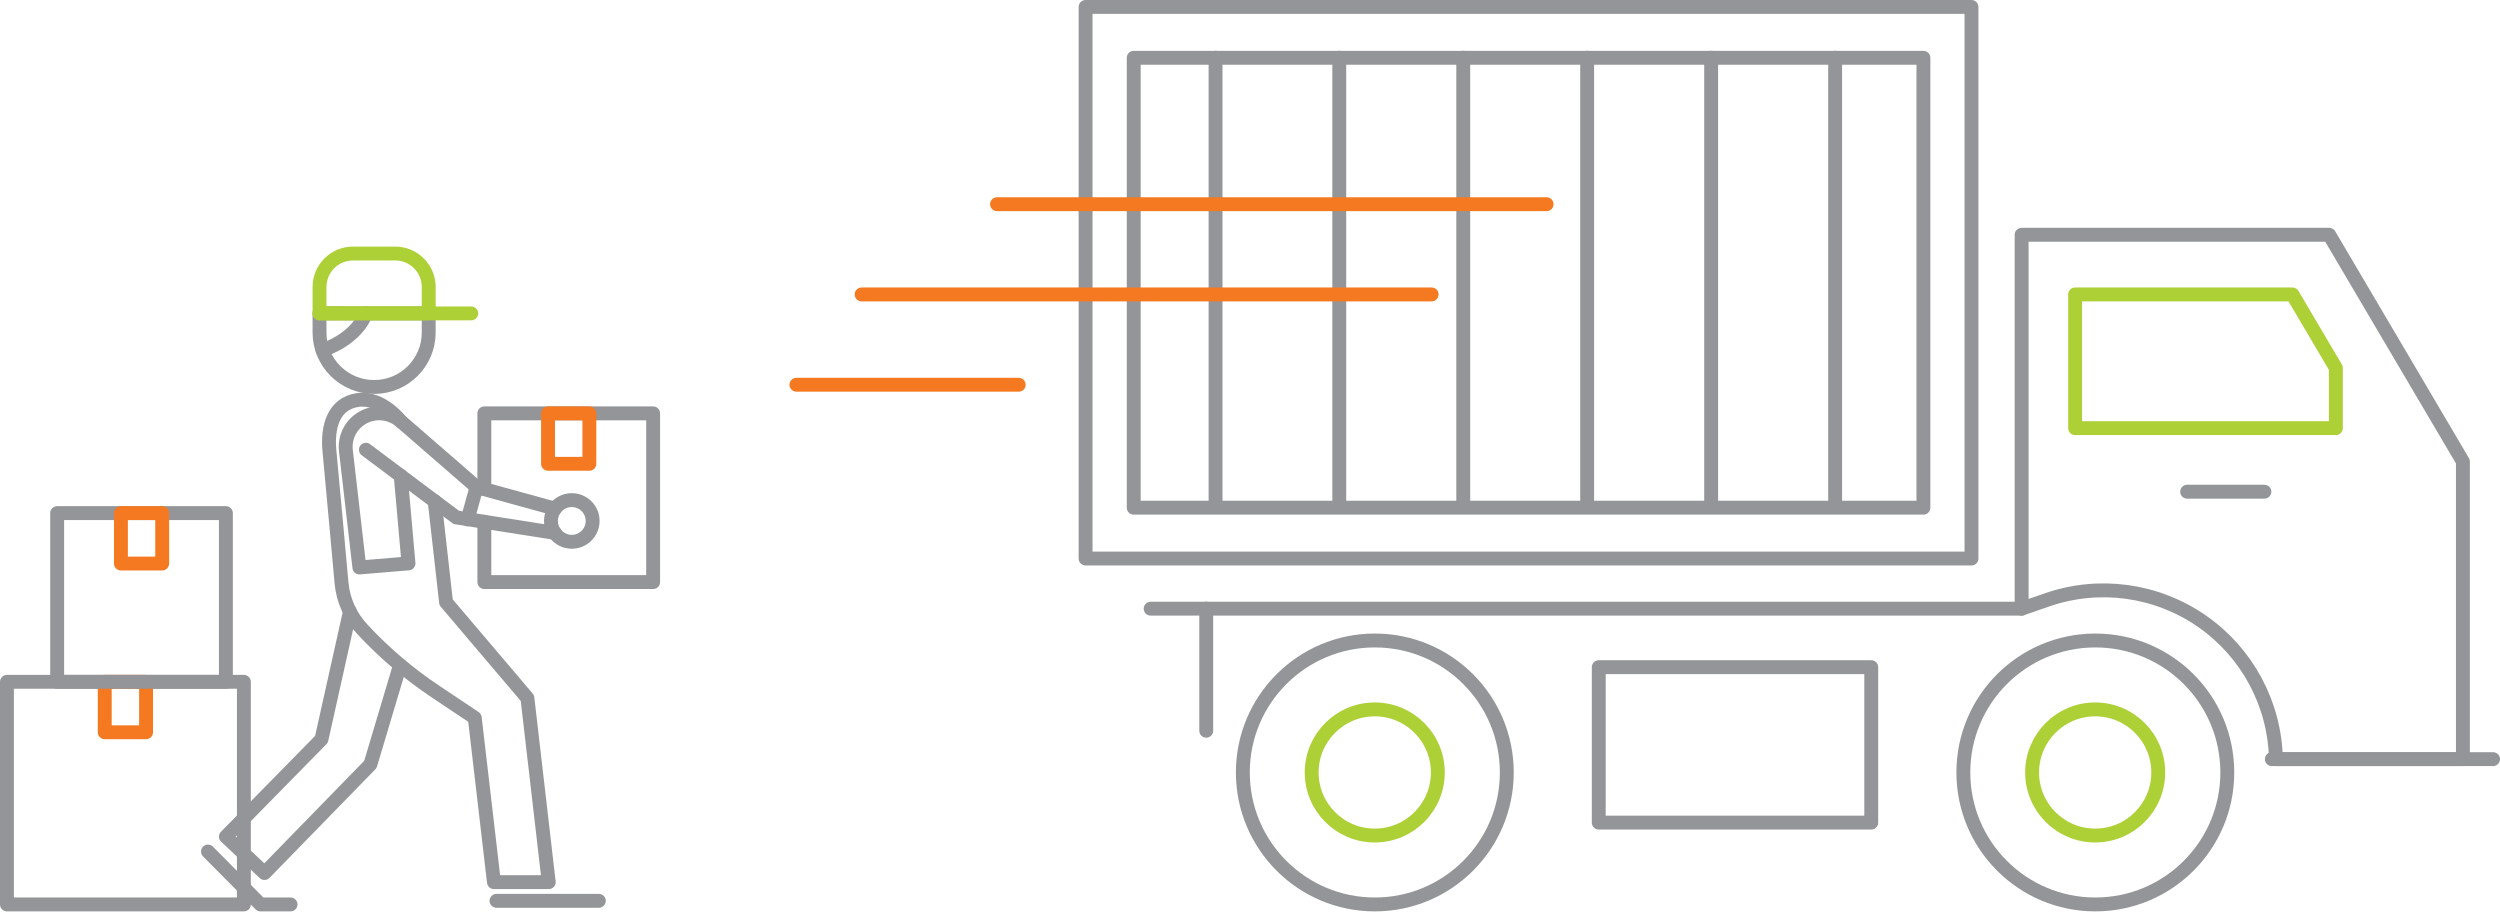
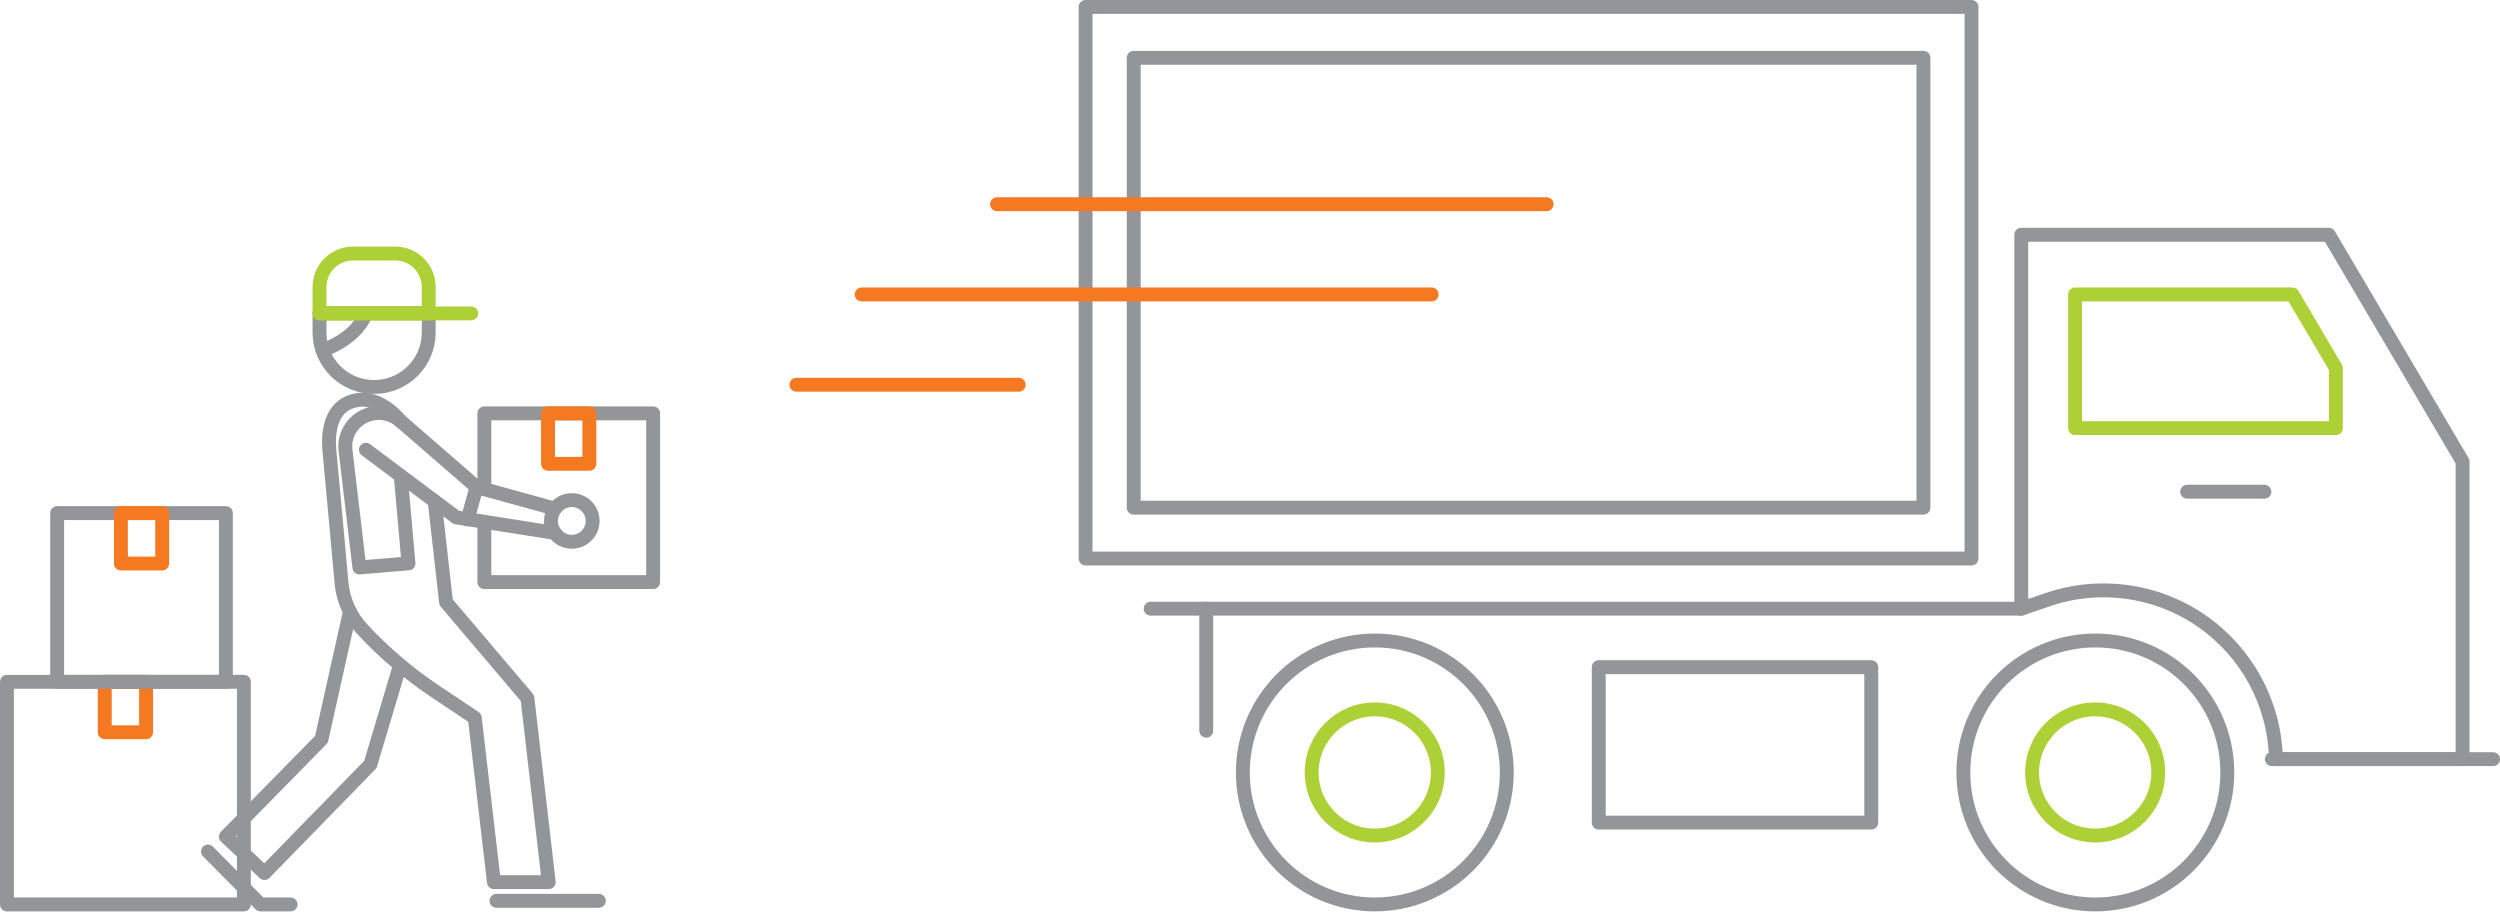
<svg xmlns="http://www.w3.org/2000/svg" viewBox="0 0 359.92 131.21">
-   <path d="M291.05,87.63H165.66" fill="none" stroke="#939598" stroke-linecap="round" stroke-linejoin="round" stroke-width="2" />
-   <path d="M291.05,87.63V33.8h44.28l19.25,32.65v42.84H327.66a24.82,24.82,0,0,0-33-22.91Z" fill="none" stroke="#939598" stroke-linecap="round" stroke-linejoin="round" stroke-width="2" />
-   <polygon points="298.75 61.64 298.75 42.39 330.04 42.39 336.29 52.98 336.29 61.64 298.75 61.64" fill="none" stroke="#add037" stroke-linecap="round" stroke-linejoin="round" stroke-width="2" />
-   <path d="M314.88,70.79H326" fill="none" stroke="#939598" stroke-linecap="round" stroke-linejoin="round" stroke-width="2" />
-   <path d="M327.07,109.29h31.85" fill="none" stroke="#939598" stroke-linecap="round" stroke-linejoin="round" stroke-width="2" />
-   <path d="M320.66,111.21a19,19,0,1,1-19-19,19,19,0,0,1,19,19Z" fill="none" stroke="#939598" stroke-linecap="round" stroke-linejoin="round" stroke-width="2" />
-   <path d="M216.93,111.21a19,19,0,1,1-19-19,19,19,0,0,1,19,19Z" fill="none" stroke="#939598" stroke-linecap="round" stroke-linejoin="round" stroke-width="2" />
-   <path d="M310.72,111.21a9.08,9.08,0,1,1-9.08-9.08,9.08,9.08,0,0,1,9.08,9.08Z" fill="none" stroke="#add037" stroke-linecap="round" stroke-linejoin="round" stroke-width="2" />
-   <path d="M207,111.21a9.08,9.08,0,1,1-9.08-9.08,9.08,9.08,0,0,1,9.08,9.08Z" fill="none" stroke="#add037" stroke-linecap="round" stroke-linejoin="round" stroke-width="2" />
-   <polygon points="230.17 118.43 269.4 118.43 269.4 96.05 230.17 96.05 230.17 118.43" fill="none" stroke="#939598" stroke-linecap="round" stroke-linejoin="round" stroke-width="2" />
-   <path d="M173.66,105.2V87.63" fill="none" stroke="#939598" stroke-linecap="round" stroke-linejoin="round" stroke-width="2" />
-   <polygon points="156.29 80.41 283.83 80.41 283.83 1 156.29 1 156.29 80.41" fill="none" stroke="#939598" stroke-linecap="round" stroke-linejoin="round" stroke-width="2" />
-   <polygon points="163.22 73.09 276.91 73.09 276.91 8.32 163.22 8.32 163.22 73.09" fill="none" stroke="#939598" stroke-linecap="round" stroke-linejoin="round" stroke-width="2" />
-   <path d="M264.2,8.31V72.59" fill="none" stroke="#939598" stroke-linecap="round" stroke-linejoin="round" stroke-width="2" />
-   <path d="M246.35,8.31V72.59" fill="none" stroke="#939598" stroke-linecap="round" stroke-linejoin="round" stroke-width="2" />
-   <path d="M228.5,8.31V72.59" fill="none" stroke="#939598" stroke-linecap="round" stroke-linejoin="round" stroke-width="2" />
-   <path d="M210.66,8.31V72.59" fill="none" stroke="#939598" stroke-linecap="round" stroke-linejoin="round" stroke-width="2" />
-   <path d="M192.81,8.31V72.59" fill="none" stroke="#939598" stroke-linecap="round" stroke-linejoin="round" stroke-width="2" />
-   <path d="M175,8.31V72.59" fill="none" stroke="#939598" stroke-linecap="round" stroke-linejoin="round" stroke-width="2" />
-   <path d="M222.66,29.4H143.54" fill="none" stroke="#f47920" stroke-linecap="round" stroke-linejoin="round" stroke-width="2" />
-   <path d="M206.11,42.39H124.05" fill="none" stroke="#f47920" stroke-linecap="round" stroke-linejoin="round" stroke-width="2" />
-   <path d="M146.66,55.39h-32" fill="none" stroke="#f47920" stroke-linecap="round" stroke-linejoin="round" stroke-width="2" />
-   <polygon points="1 130.21 35.11 130.21 35.11 98.16 1 98.16 1 130.21" fill="none" stroke="#939598" stroke-linecap="round" stroke-linejoin="round" stroke-width="2" />
-   <polygon points="15.08 105.42 21.03 105.42 21.03 98.16 15.08 98.16 15.08 105.42" fill="none" stroke="#f47920" stroke-linecap="round" stroke-linejoin="round" stroke-width="2" />
-   <polygon points="8.23 98.16 32.52 98.16 32.52 73.87 8.23 73.87 8.23 98.16" fill="none" stroke="#939598" stroke-linecap="round" stroke-linejoin="round" stroke-width="2" />
-   <polygon points="17.41 81.13 23.35 81.13 23.35 73.87 17.41 73.87 17.41 81.13" fill="none" stroke="#f47920" stroke-linecap="round" stroke-linejoin="round" stroke-width="2" />
-   <polyline points="69.73 75.12 69.73 83.8 94.03 83.8 94.03 59.51 69.73 59.51 69.73 70.4" fill="none" stroke="#939598" stroke-linecap="round" stroke-linejoin="round" stroke-width="2" />
-   <polygon points="78.9 66.77 84.85 66.77 84.85 59.51 78.9 59.51 78.9 66.77" fill="none" stroke="#f47920" stroke-linecap="round" stroke-linejoin="round" stroke-width="2" />
-   <polyline points="50.38 88.05 46.28 106.44 32.52 120.45 38.08 125.69 53.32 110.06 57.59 95.77" fill="none" stroke="#939598" stroke-linecap="round" stroke-linejoin="round" stroke-width="2" />
-   <path d="M62.58,72.16l1.64,14.55L75.93,100.5,79,127H71.11l-2.76-23.66-5.6-3.74a59,59,0,0,1-10.58-9,11.29,11.29,0,0,1-3-6.65s-1.4-15.52-1.74-19,.58-6.85,4.07-7.36,6.23,3.11,6.23,3.11" fill="none" stroke="#939598" stroke-linecap="round" stroke-linejoin="round" stroke-width="2" />
-   <path d="M53.92,55.71h0A7.84,7.84,0,0,1,46,47.9h0V45.12H61.72v2.76A7.84,7.84,0,0,1,53.92,55.71Z" fill="none" stroke="#939598" stroke-linecap="round" stroke-linejoin="round" stroke-width="2" />
-   <path d="M52.67,45.12s-1,3.44-6.23,5.3" fill="none" stroke="#939598" stroke-linecap="round" stroke-linejoin="round" stroke-width="2" />
-   <path d="M56.9,36.5h-6A4.82,4.82,0,0,0,46,41.32v3.79H61.72V41.32A4.82,4.82,0,0,0,56.9,36.5Z" fill="none" stroke="#add037" stroke-linecap="round" stroke-linejoin="round" stroke-width="2" />
-   <path d="M46,45.12H67.84" fill="none" stroke="#add037" stroke-linecap="round" stroke-linejoin="round" stroke-width="2" />
-   <path d="M85.32,75a3,3,0,1,1-3-3,3,3,0,0,1,3,3Z" fill="none" stroke="#939598" stroke-linecap="round" stroke-linejoin="round" stroke-width="2" />
-   <path d="M79.89,73.23,68.61,70.12,57.75,60.69a4.82,4.82,0,0,0-7.95,4.2L51.74,81.7l7.07-.59L57.69,68.5" fill="none" stroke="#939598" stroke-linecap="round" stroke-linejoin="round" stroke-width="2" />
-   <polyline points="52.68 64.75 65.69 74.49 79.89 76.72" fill="none" stroke="#939598" stroke-linecap="round" stroke-linejoin="round" stroke-width="2" />
-   <path d="M71.48,129.69H86.21" fill="none" stroke="#939598" stroke-linecap="round" stroke-linejoin="round" stroke-width="2" />
-   <polyline points="29.94 122.59 37.5 130.21 41.83 130.21" fill="none" stroke="#939598" stroke-linecap="round" stroke-linejoin="round" stroke-width="2" />
-   <path d="M68.61,70.12l-1.29,4.65" fill="none" stroke="#939598" stroke-linecap="round" stroke-linejoin="round" stroke-width="2" />
+   <g id="Слой_2" data-name="Слой 2">
+     <g id="Слой_1-2" data-name="Слой 1">
+       <path d="M291,87.63H165.66" fill="none" stroke="#939598" stroke-linecap="round" stroke-linejoin="round" stroke-width="2" />
+       <path d="M291,87.63V33.8h44.28l19.25,32.65v42.84H327.66a24.82,24.82,0,0,0-33-22.91Z" fill="none" stroke="#939598" stroke-linecap="round" stroke-linejoin="round" stroke-width="2" />
+       <polygon points="298.75 61.64 298.75 42.39 330.04 42.39 336.29 52.98 336.29 61.64 298.75 61.64" fill="none" stroke="#add037" stroke-linecap="round" stroke-linejoin="round" stroke-width="2" />
+       <path d="M314.88,70.79H326" fill="none" stroke="#939598" stroke-linecap="round" stroke-linejoin="round" stroke-width="2" />
+       <path d="M327.07,109.29h31.85" fill="none" stroke="#939598" stroke-linecap="round" stroke-linejoin="round" stroke-width="2" />
+       <path d="M320.66,111.21a19,19,0,1,1-19-19,19,19,0,0,1,19,19Z" fill="none" stroke="#939598" stroke-linecap="round" stroke-linejoin="round" stroke-width="2" />
+       <path d="M216.93,111.21a19,19,0,1,1-19-19,19,19,0,0,1,19,19Z" fill="none" stroke="#939598" stroke-linecap="round" stroke-linejoin="round" stroke-width="2" />
+       <path d="M310.72,111.21a9.08,9.08,0,1,1-9.08-9.08h0A9.08,9.08,0,0,1,310.72,111.21Z" fill="none" stroke="#add037" stroke-linecap="round" stroke-linejoin="round" stroke-width="2" />
+       <path d="M207,111.21a9.08,9.08,0,1,1-9.08-9.08,9.08,9.08,0,0,1,9.08,9.08Z" fill="none" stroke="#add037" stroke-linecap="round" stroke-linejoin="round" stroke-width="2" />
+       <polygon points="230.17 118.43 269.4 118.43 269.4 96.05 230.17 96.05 230.17 118.43" fill="none" stroke="#939598" stroke-linecap="round" stroke-linejoin="round" stroke-width="2" />
+       <path d="M173.66,105.2V87.63" fill="none" stroke="#939598" stroke-linecap="round" stroke-linejoin="round" stroke-width="2" />
+       <polygon points="156.29 80.41 283.83 80.41 283.83 1 156.29 1 156.29 80.41" fill="none" stroke="#939598" stroke-linecap="round" stroke-linejoin="round" stroke-width="2" />
+       <polygon points="163.22 73.09 276.91 73.09 276.91 8.32 163.22 8.32 163.22 73.09" fill="none" stroke="#939598" stroke-linecap="round" stroke-linejoin="round" stroke-width="2" />
+       <path d="M222.66,29.4H143.54" fill="none" stroke="#f47920" stroke-linecap="round" stroke-linejoin="round" stroke-width="2" />
+       <path d="M206.11,42.39H124.05" fill="none" stroke="#f47920" stroke-linecap="round" stroke-linejoin="round" stroke-width="2" />
+       <path d="M146.66,55.39h-32" fill="none" stroke="#f47920" stroke-linecap="round" stroke-linejoin="round" stroke-width="2" />
+       <polygon points="1 130.21 35.11 130.21 35.11 98.16 1 98.16 1 130.21" fill="none" stroke="#939598" stroke-linecap="round" stroke-linejoin="round" stroke-width="2" />
+       <polygon points="15.08 105.42 21.03 105.42 21.03 98.16 15.08 98.16 15.08 105.42" fill="none" stroke="#f47920" stroke-linecap="round" stroke-linejoin="round" stroke-width="2" />
+       <polygon points="8.23 98.16 32.52 98.16 32.52 73.87 8.23 73.87 8.23 98.16" fill="none" stroke="#939598" stroke-linecap="round" stroke-linejoin="round" stroke-width="2" />
+       <polygon points="17.41 81.13 23.35 81.13 23.35 73.87 17.41 73.87 17.41 81.13" fill="none" stroke="#f47920" stroke-linecap="round" stroke-linejoin="round" stroke-width="2" />
+       <polyline points="69.73 75.12 69.73 83.8 94.03 83.8 94.03 59.51 69.73 59.51 69.73 70.4" fill="none" stroke="#939598" stroke-linecap="round" stroke-linejoin="round" stroke-width="2" />
+       <polygon points="78.9 66.77 84.85 66.77 84.85 59.51 78.9 59.51 78.9 66.77" fill="none" stroke="#f47920" stroke-linecap="round" stroke-linejoin="round" stroke-width="2" />
+       <polyline points="50.38 88.05 46.28 106.44 32.52 120.45 38.08 125.69 53.32 110.06 57.59 95.77" fill="none" stroke="#939598" stroke-linecap="round" stroke-linejoin="round" stroke-width="2" />
+       <path d="M62.58,72.16l1.64,14.55L75.93,100.5,79,127H71.11l-2.76-23.66-5.6-3.74a59,59,0,0,1-10.58-9,11.29,11.29,0,0,1-3-6.65s-1.4-15.52-1.74-19S48,58.1,51.5,57.59s6.23,3.11,6.23,3.11" fill="none" stroke="#939598" stroke-linecap="round" stroke-linejoin="round" stroke-width="2" />
+       <path d="M53.92,55.71h0A7.84,7.84,0,0,1,46,48V47.9h0V45.12H61.72v2.76A7.84,7.84,0,0,1,53.92,55.71Z" fill="none" stroke="#939598" stroke-linecap="round" stroke-linejoin="round" stroke-width="2" />
+       <path d="M52.67,45.12s-1,3.44-6.23,5.3" fill="none" stroke="#939598" stroke-linecap="round" stroke-linejoin="round" stroke-width="2" />
+       <path d="M56.9,36.5h-6A4.82,4.82,0,0,0,46,41.24s0,.05,0,.08v3.79H61.72V41.32A4.82,4.82,0,0,0,56.9,36.5Z" fill="none" stroke="#add037" stroke-linecap="round" stroke-linejoin="round" stroke-width="2" />
+       <path d="M46,45.12H67.84" fill="none" stroke="#add037" stroke-linecap="round" stroke-linejoin="round" stroke-width="2" />
+       <path d="M85.32,75a3,3,0,1,1-3-3A3,3,0,0,1,85.32,75Z" fill="none" stroke="#939598" stroke-linecap="round" stroke-linejoin="round" stroke-width="2" />
+       <path d="M79.89,73.23,68.61,70.12,57.75,60.69a4.82,4.82,0,0,0-8,4.2L51.74,81.7l7.07-.59L57.69,68.5" fill="none" stroke="#939598" stroke-linecap="round" stroke-linejoin="round" stroke-width="2" />
+       <polyline points="52.68 64.75 65.69 74.49 79.89 76.72" fill="none" stroke="#939598" stroke-linecap="round" stroke-linejoin="round" stroke-width="2" />
+       <path d="M71.48,129.69H86.21" fill="none" stroke="#939598" stroke-linecap="round" stroke-linejoin="round" stroke-width="2" />
+       <polyline points="29.94 122.59 37.5 130.21 41.83 130.21" fill="none" stroke="#939598" stroke-linecap="round" stroke-linejoin="round" stroke-width="2" />
+       <path d="M68.61,70.12l-1.29,4.65" fill="none" stroke="#939598" stroke-linecap="round" stroke-linejoin="round" stroke-width="2" />
+     </g>
+   </g>
</svg>
